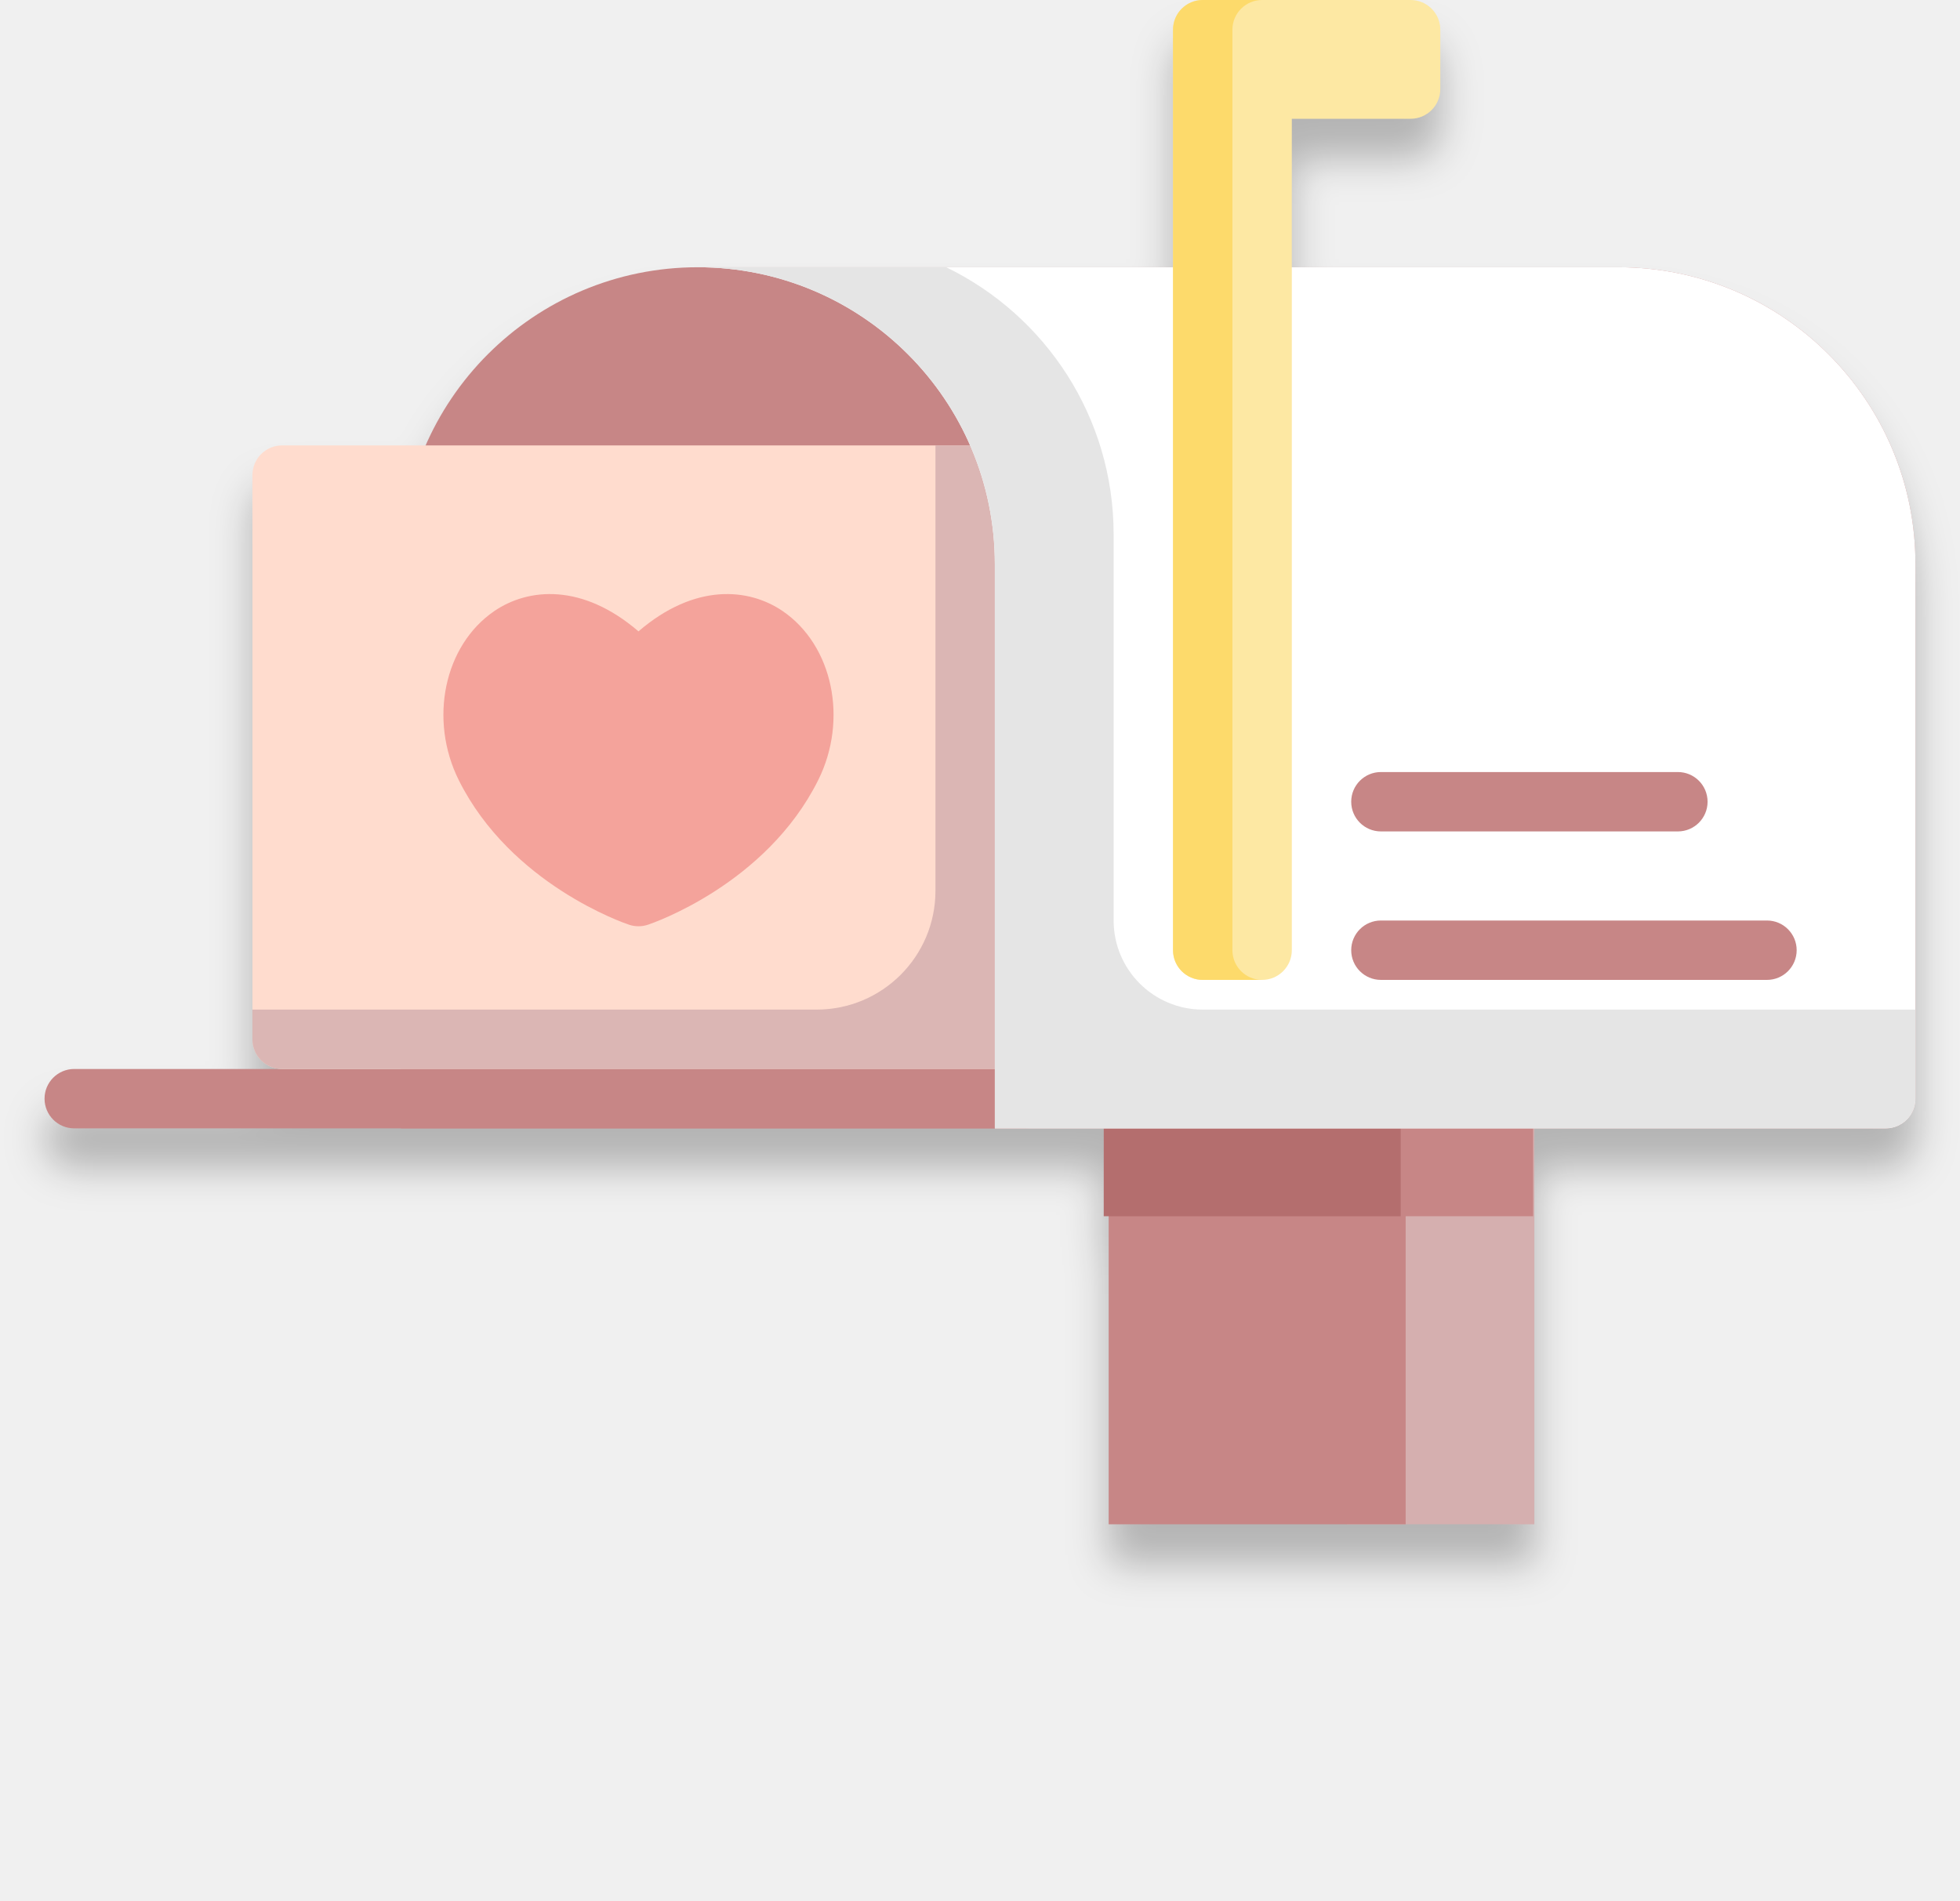
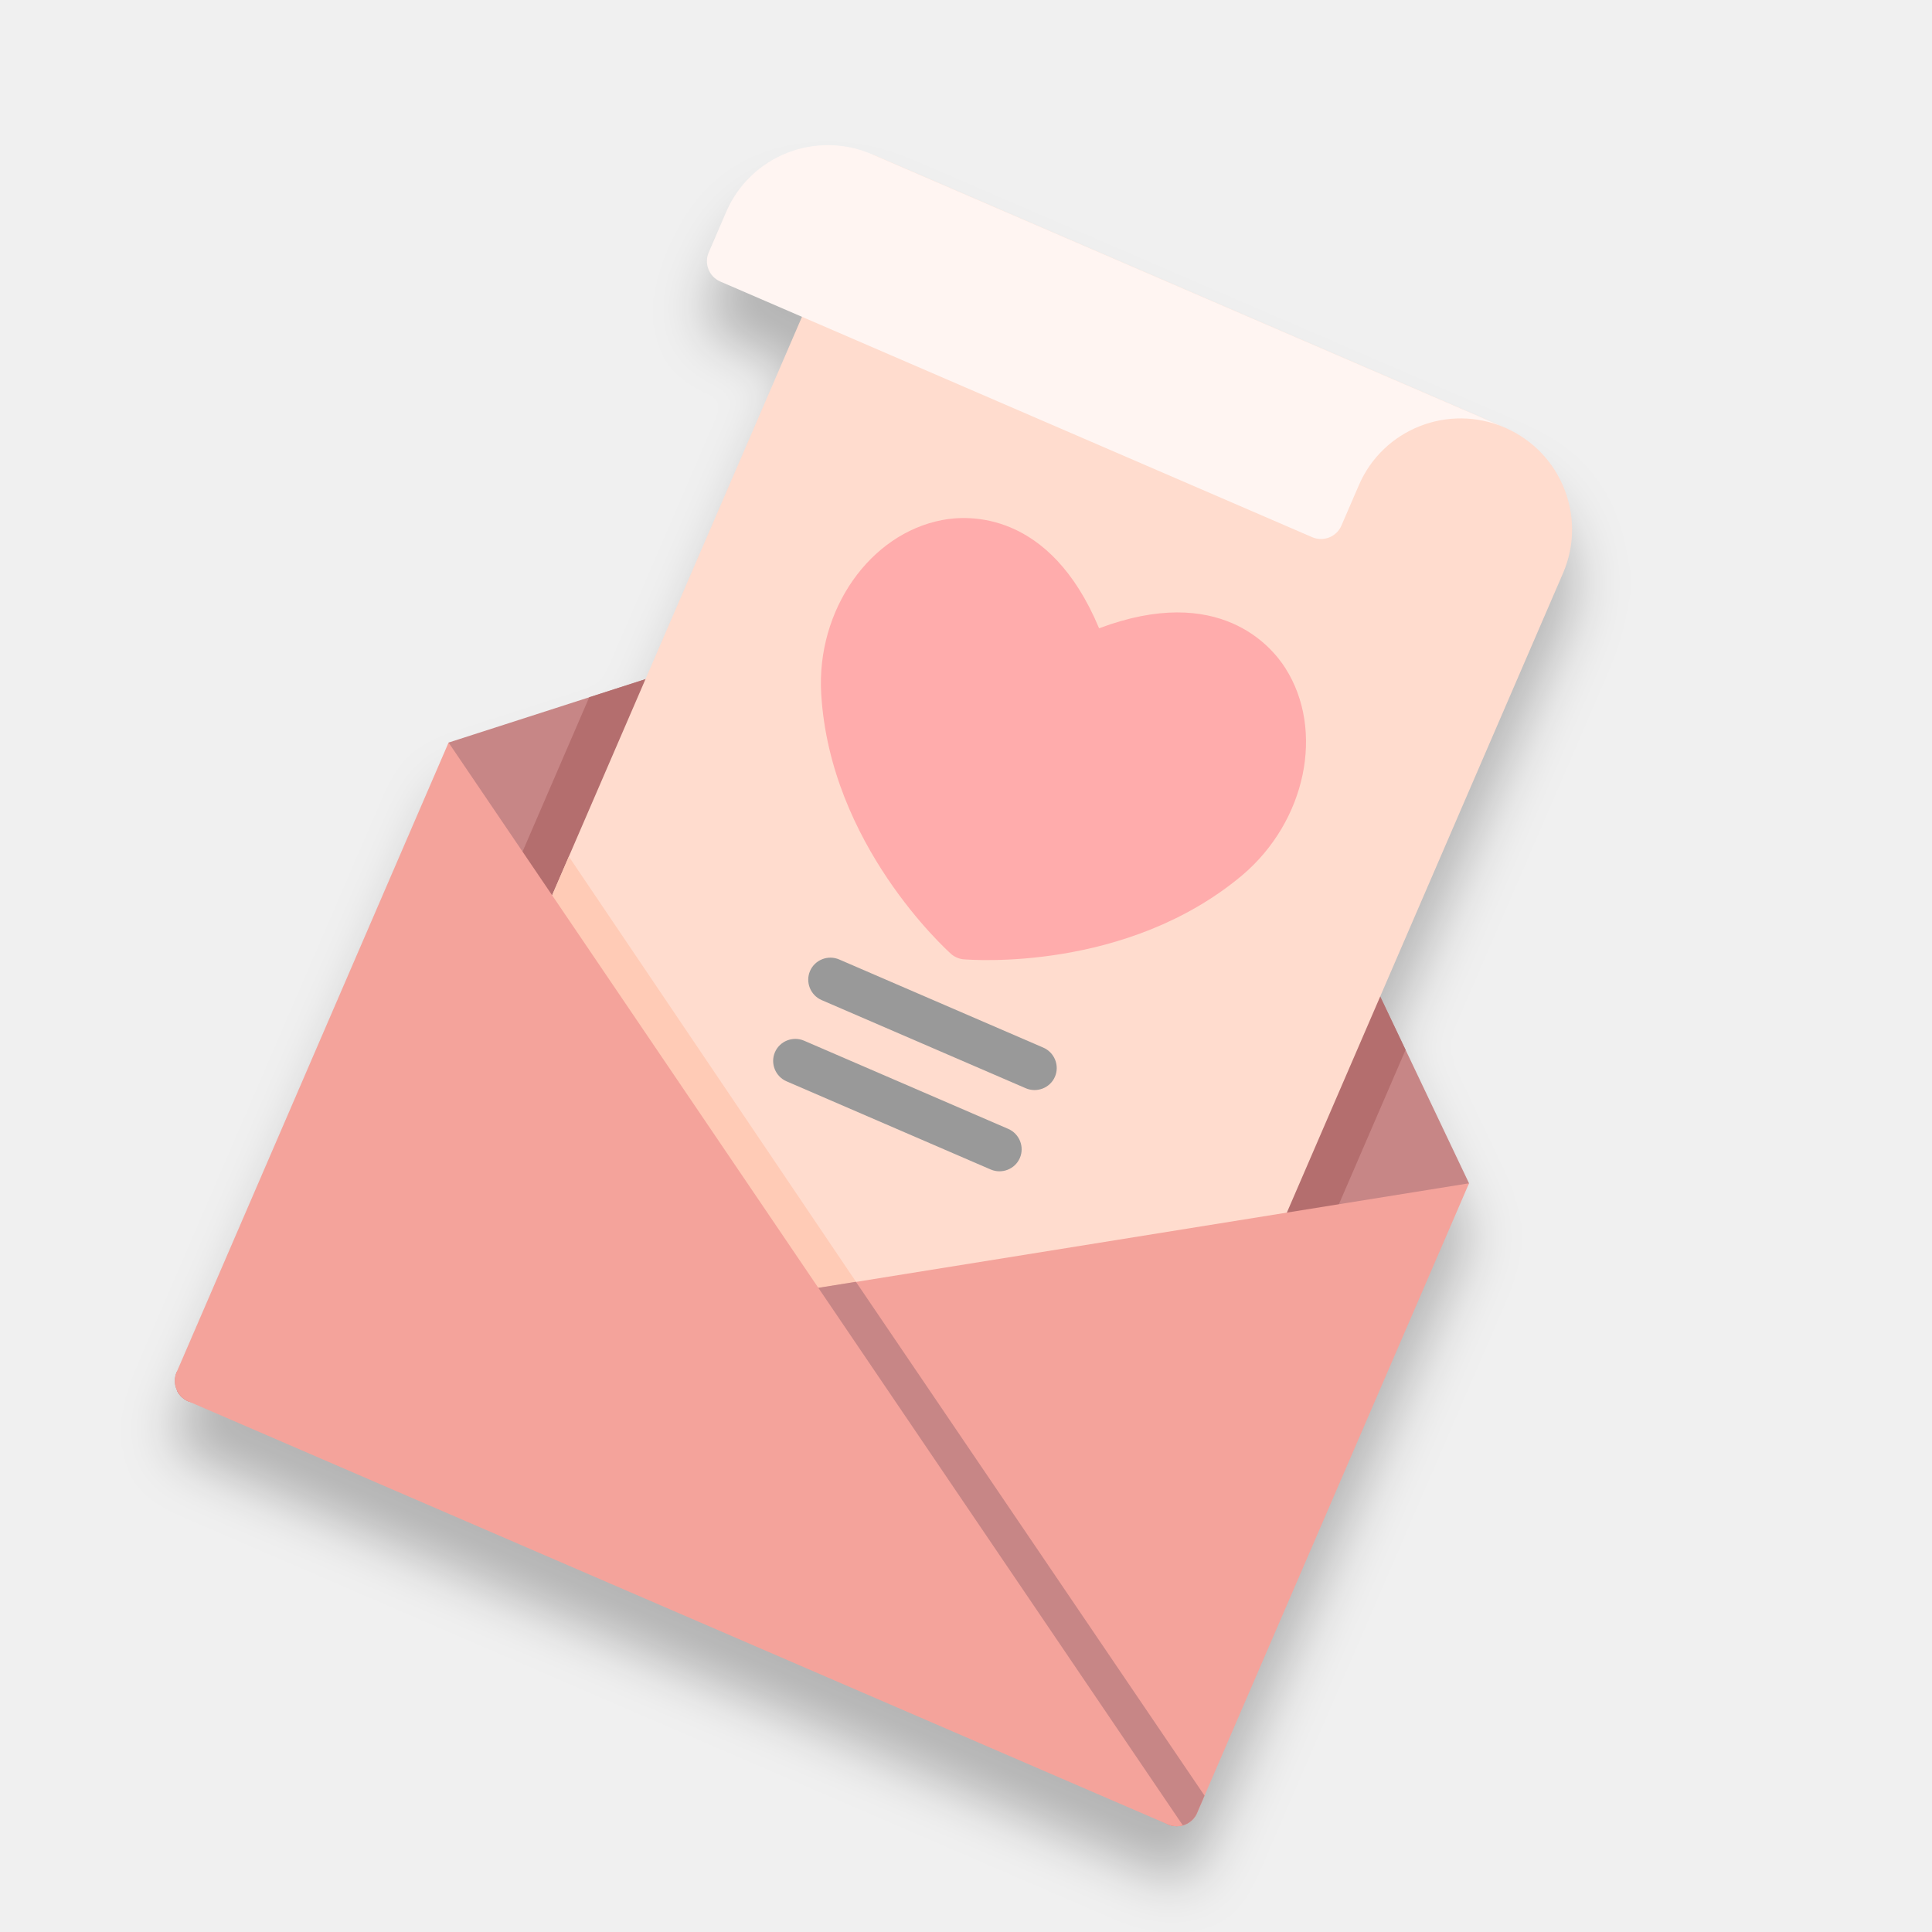
- <svg xmlns="http://www.w3.org/2000/svg" viewBox="0 0 198 192" fill="none">
-   <g filter="url(#filter0_d)">
-     <path d="M151.898 111H139.102C137.389 111 136 111.713 136 112.593V154H155V112.593C155 111.713 153.611 111 151.898 111Z" fill="#D5AFAF" />
-     <path d="M139 111H115C113.343 111 112 111.713 112 112.593V154H142V112.593C142 111.713 140.657 111 139 111Z" fill="#C78686" />
-     <path d="M154.875 114C154.875 112.343 153.532 111 151.875 111H139.5C137.843 111 136.5 112.343 136.5 114V122.875H154.875V114Z" fill="#C78686" />
-     <path d="M141.5 114C141.5 112.343 140.157 111 138.5 111H114.5C112.843 111 111.5 112.343 111.5 114V122.875H141.5V114Z" fill="#B46E6E" />
-     <path d="M103.5 114H7.5C5.843 114 4.5 112.657 4.5 111C4.5 109.343 5.843 108 7.5 108H103.5C105.157 108 106.5 109.343 106.5 111C106.5 112.657 105.157 114 103.5 114Z" fill="#C78686" />
-     <path d="M163.5 27H70.5C53.931 27 40.5 40.431 40.5 57V114H70.5H100.5H190.5C192.157 114 193.5 112.657 193.5 111V57C193.5 40.431 180.069 27 163.5 27Z" fill="#C78686" />
-     <path d="M100.5 45H28.5C26.843 45 25.5 46.343 25.5 48V105C25.5 106.657 26.843 108 28.5 108H100.5C102.157 108 103.5 106.657 103.5 105V48C103.5 46.343 102.157 45 100.5 45Z" fill="#FFDCCE" />
-     <path d="M100.5 45H94.5V90C94.5 96.627 89.127 102 82.5 102H25.5V105C25.5 106.657 26.843 108 28.5 108H100.5C102.157 108 103.5 106.657 103.5 105V48C103.5 46.343 102.157 45 100.5 45Z" fill="#D5AFAF" fill-opacity="0.85" />
-     <path d="M79.059 61.734C75.621 59.392 70.176 58.906 64.5 63.788C58.822 58.906 53.377 59.392 49.94 61.734C44.864 65.194 43.29 72.709 46.357 78.842C51.609 89.347 63.066 93.266 63.551 93.428C64.163 93.632 64.836 93.632 65.448 93.428C65.933 93.266 77.39 89.347 82.642 78.843C85.709 72.709 84.135 65.194 79.059 61.734Z" fill="#F4A39B" />
-     <path d="M163.5 27H70.5C87.069 27 100.5 40.431 100.5 57V114H190.5C192.157 114 193.5 112.657 193.5 111V57C193.5 40.431 180.069 27 163.5 27Z" fill="white" />
-     <path d="M121.5 102C116.529 102 112.5 97.971 112.5 93V54C112.5 42.124 105.598 31.861 95.588 27H70.5C87.069 27 100.5 40.431 100.5 57V114H190.5C192.157 114 193.5 112.657 193.5 111V102H121.5Z" fill="#E5E5E5" />
-     <path d="M142.5 0H121.5C119.843 0 118.5 1.343 118.5 3V96C118.5 97.657 119.843 99 121.5 99H127.5C129.157 99 130.5 97.657 130.5 96V12H142.5C144.157 12 145.5 10.657 145.5 9V3C145.5 1.343 144.157 0 142.5 0Z" fill="#FDE8A3" />
-     <path d="M124.5 96V3C124.5 1.343 125.843 0 127.5 0H121.5C119.843 0 118.5 1.343 118.5 3V96C118.5 97.657 119.843 99 121.5 99H127.5C125.843 99 124.5 97.657 124.5 96Z" fill="#FDDA6B" />
-     <path d="M178.5 99H139.5C137.843 99 136.5 97.657 136.5 96C136.5 94.343 137.843 93 139.5 93H178.5C180.157 93 181.5 94.343 181.5 96C181.5 97.657 180.157 99 178.5 99Z" fill="#C78686" />
-     <path d="M169.5 84H139.5C137.843 84 136.5 82.657 136.5 81C136.5 79.343 137.843 78 139.5 78H169.5C171.157 78 172.5 79.343 172.5 81C172.5 82.657 171.157 84 169.5 84Z" fill="#C78686" />
+ <svg xmlns="http://www.w3.org/2000/svg" viewBox="0 0 146 146" fill="none">
+   <g clip-path="url(#clip0)">
+     <g filter="url(#filter0_d)">
+       <path d="M88.258 137.87L53.232 117.278L14.228 105.896C13.38 105.529 12.984 104.539 13.348 103.695L27.919 82.671L33.899 56.115L87.04 39.002L111.013 89.421L95.78 111.98L90.463 137.001C90.099 137.845 89.106 138.236 88.258 137.87Z" fill="#C78686" />
+       <path d="M106.219 79.337L97.935 61.919L62.886 46.781L44.527 52.692L21.06 107.025L27.229 109.69L53.231 117.278L76.582 131.006L82.751 133.67L106.219 79.337Z" fill="#B46E6E" />
+       <path d="M113.719 32.313L65.908 11.663L33.425 86.87L88.948 110.851L118.116 43.318C119.947 39.078 117.98 34.153 113.719 32.313Z" fill="#FFDCCE" />
+       <path d="M33.425 86.87L68.031 101.816L42.988 64.73L33.425 86.87Z" fill="#FFCBB6" />
+       <path d="M97.132 50.486C96.098 48.855 92.127 44.067 83.058 47.48C79.326 38.538 73.118 38.93 71.222 39.295C65.718 40.332 61.692 46.105 62.057 52.41C62.717 63.804 71.485 71.734 71.862 72.079C71.991 72.203 72.156 72.297 72.311 72.364C72.465 72.43 72.647 72.486 72.826 72.495C73.335 72.533 85.119 73.479 93.867 66.149C98.696 62.065 100.13 55.195 97.132 50.486Z" fill="#FFACAC" />
+       <path d="M77.516 82.238L62.093 75.577C61.245 75.21 60.849 74.22 61.214 73.376C61.578 72.531 62.571 72.141 63.419 72.507L78.842 79.168C79.69 79.535 80.086 80.525 79.721 81.369C79.356 82.213 78.364 82.604 77.516 82.238Z" fill="#999999" />
+       <path d="M74.864 88.377L59.441 81.716C58.593 81.35 58.197 80.359 58.562 79.515C58.926 78.671 59.919 78.28 60.767 78.646L76.19 85.308C77.038 85.674 77.434 86.664 77.07 87.508C76.705 88.353 75.713 88.744 74.864 88.377Z" fill="#999999" />
+       <path d="M65.908 11.663C61.647 9.823 56.713 11.766 54.882 16.006L53.556 19.076C53.191 19.92 53.587 20.911 54.435 21.277L99.162 40.595C100.01 40.961 101.002 40.57 101.367 39.726L102.693 36.656C104.524 32.416 109.458 30.473 113.719 32.313L65.908 11.663Z" fill="#FFF5F2" />
+       <path d="M13.393 105.125C13.564 105.472 13.861 105.737 14.228 105.895L53.231 117.278L88.258 137.87C89.106 138.236 90.098 137.845 90.463 137.001L111.013 89.421L13.393 105.125Z" fill="#F4A39B" />
+       <path d="M64.679 96.863L13.393 105.125C13.564 105.472 13.861 105.737 14.228 105.895L53.231 117.278L88.258 137.87C89.106 138.236 90.098 137.845 90.463 137.001L91.026 135.697L64.679 96.863Z" fill="#C78686" />
+       <path d="M33.899 56.115L13.348 103.695C12.984 104.539 13.38 105.529 14.228 105.896L88.258 137.87C88.624 138.028 89.029 138.044 89.39 137.949L33.899 56.115Z" fill="#F4A39B" />
+     </g>
  </g>
  <defs>
-     <filter id="filter0_d" x="-1" y="0" width="200" height="200" filterUnits="userSpaceOnUse" color-interpolation-filters="sRGB">
+     <filter id="filter0_d" x="8.686" y="8.332" width="120.912" height="138.204" filterUnits="userSpaceOnUse" color-interpolation-filters="sRGB">
      <feFlood flood-opacity="0" result="BackgroundImageFix" />
      <feColorMatrix in="SourceAlpha" type="matrix" values="0 0 0 0 0 0 0 0 0 0 0 0 0 0 0 0 0 0 127 0" />
      <feOffset dy="4" />
      <feGaussianBlur stdDeviation="2" />
      <feColorMatrix type="matrix" values="0 0 0 0 0 0 0 0 0 0 0 0 0 0 0 0 0 0 0.25 0" />
      <feBlend mode="normal" in2="BackgroundImageFix" result="effect1_dropShadow" />
      <feBlend mode="normal" in="SourceGraphic" in2="effect1_dropShadow" result="shape" />
    </filter>
+     <clipPath id="clip0">
+       <rect width="146" height="146" fill="white" />
+     </clipPath>
  </defs>
</svg>
